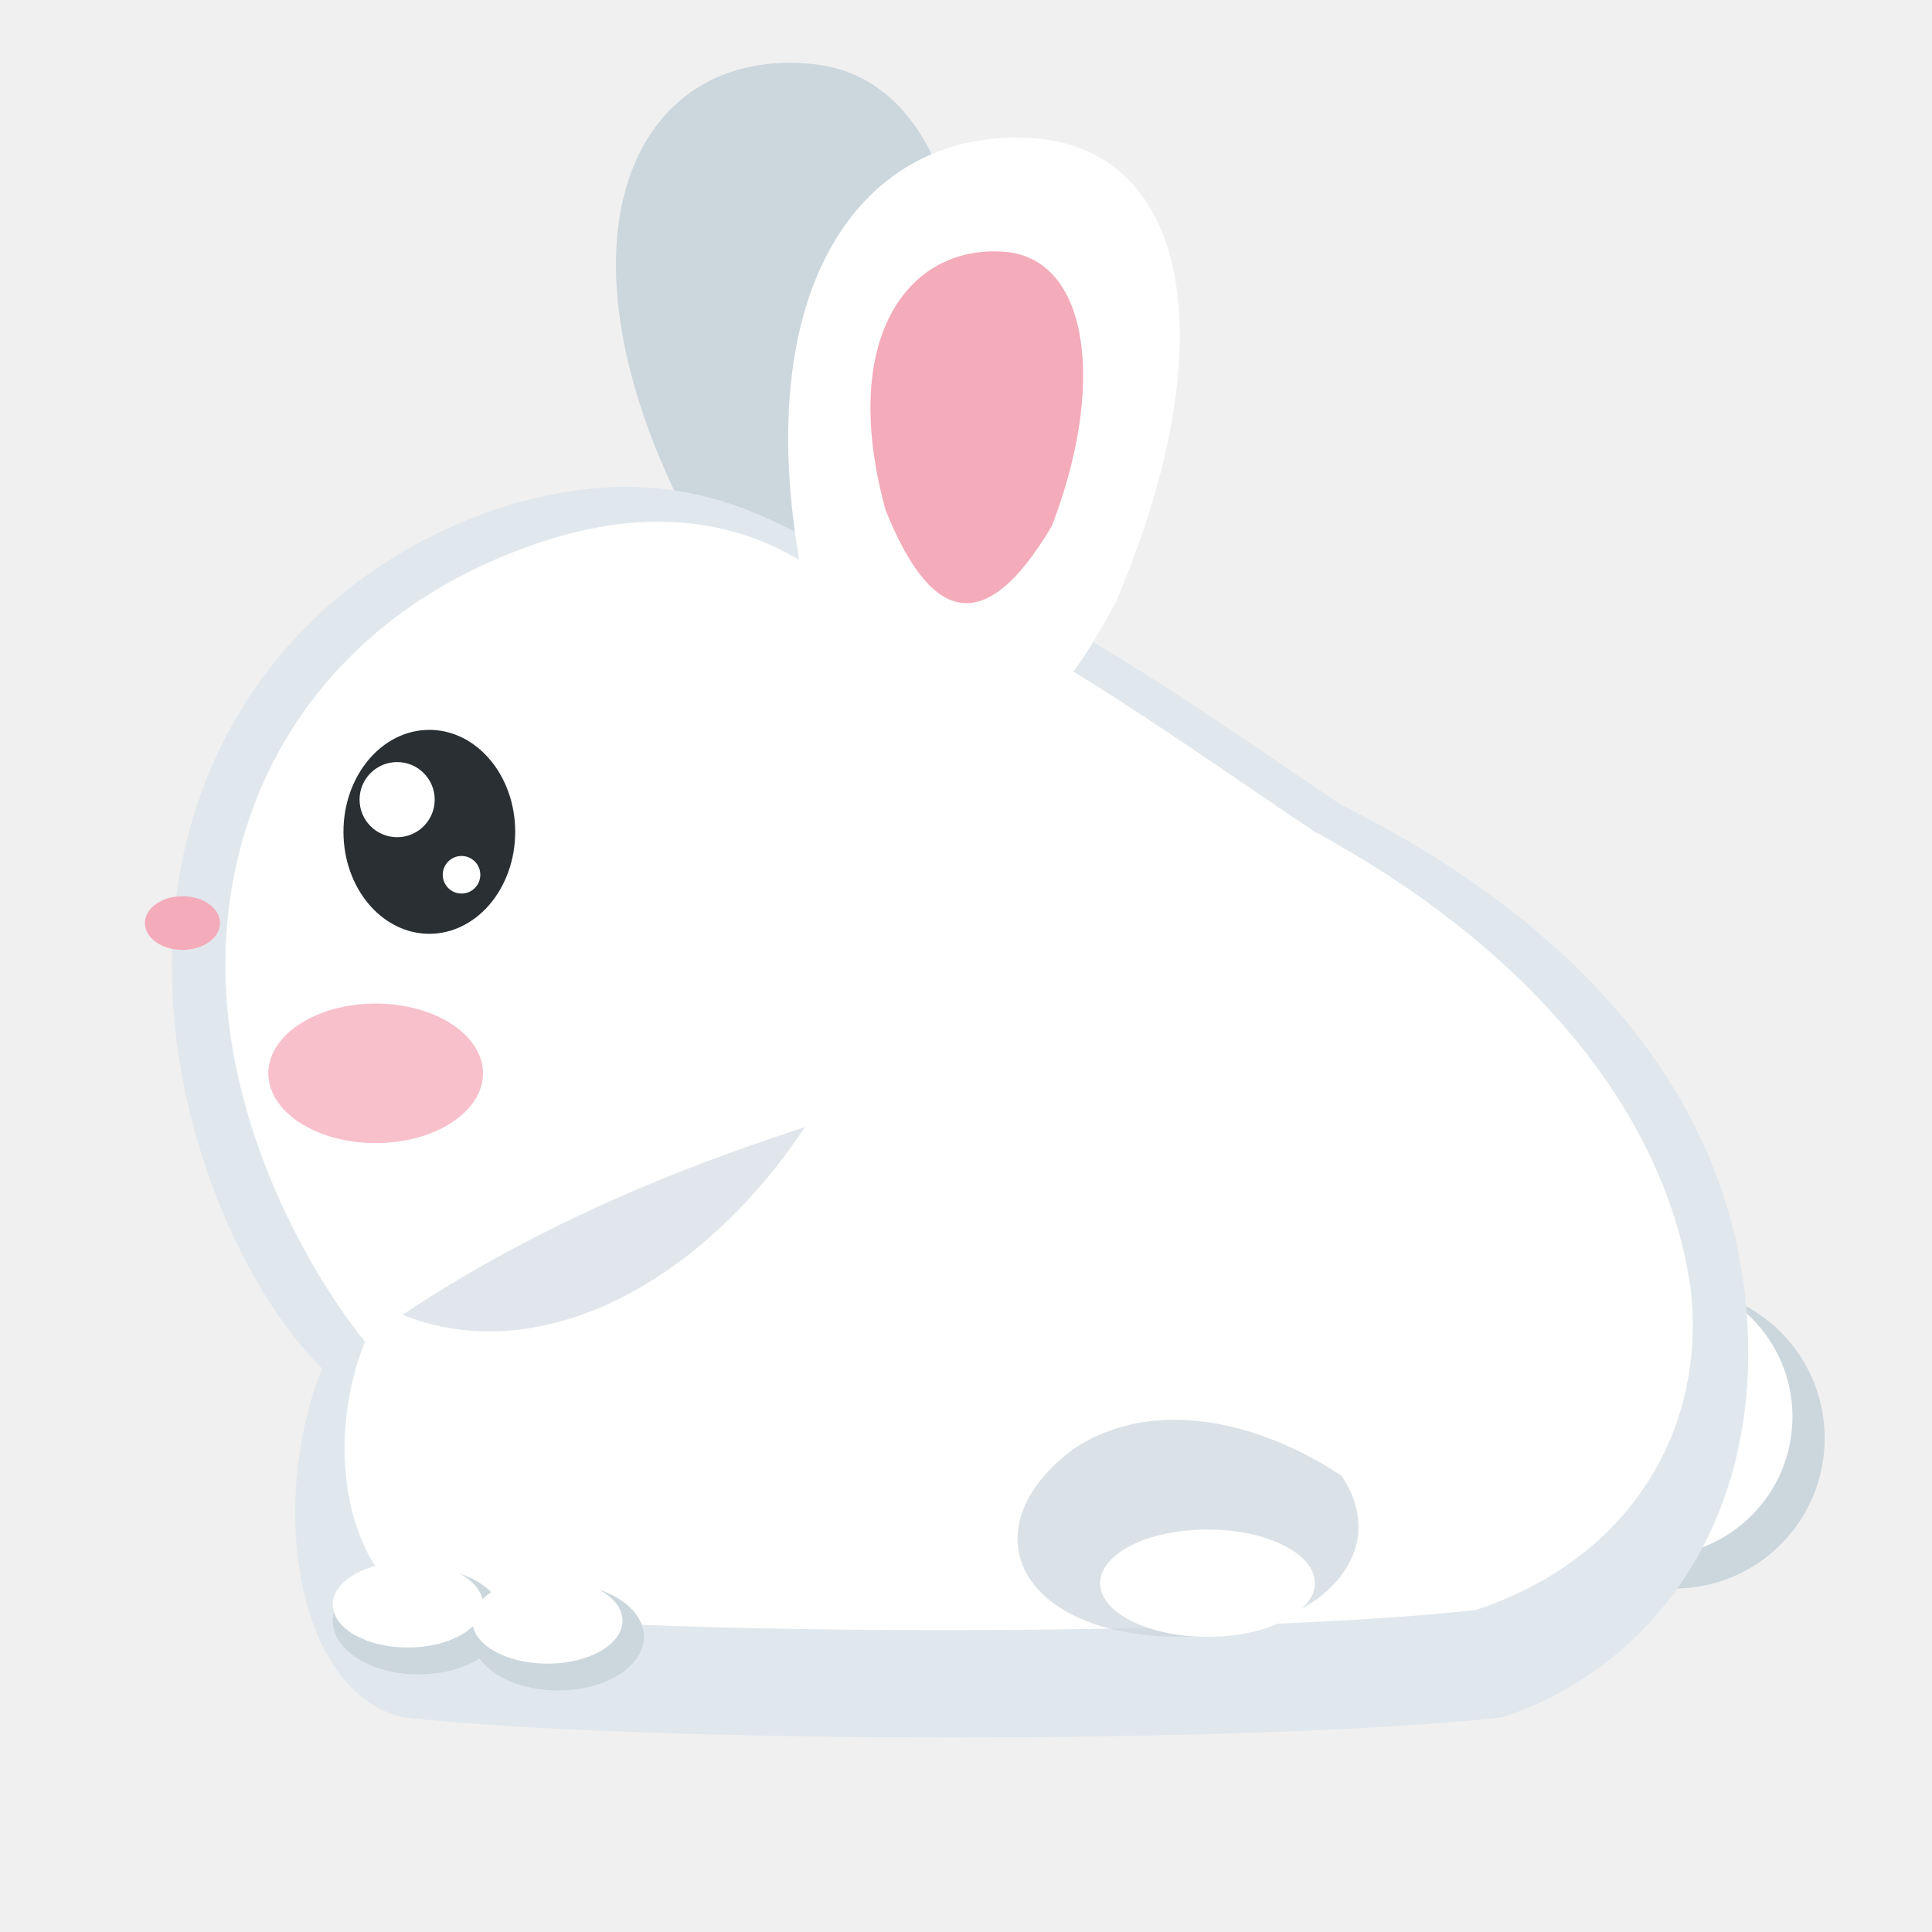
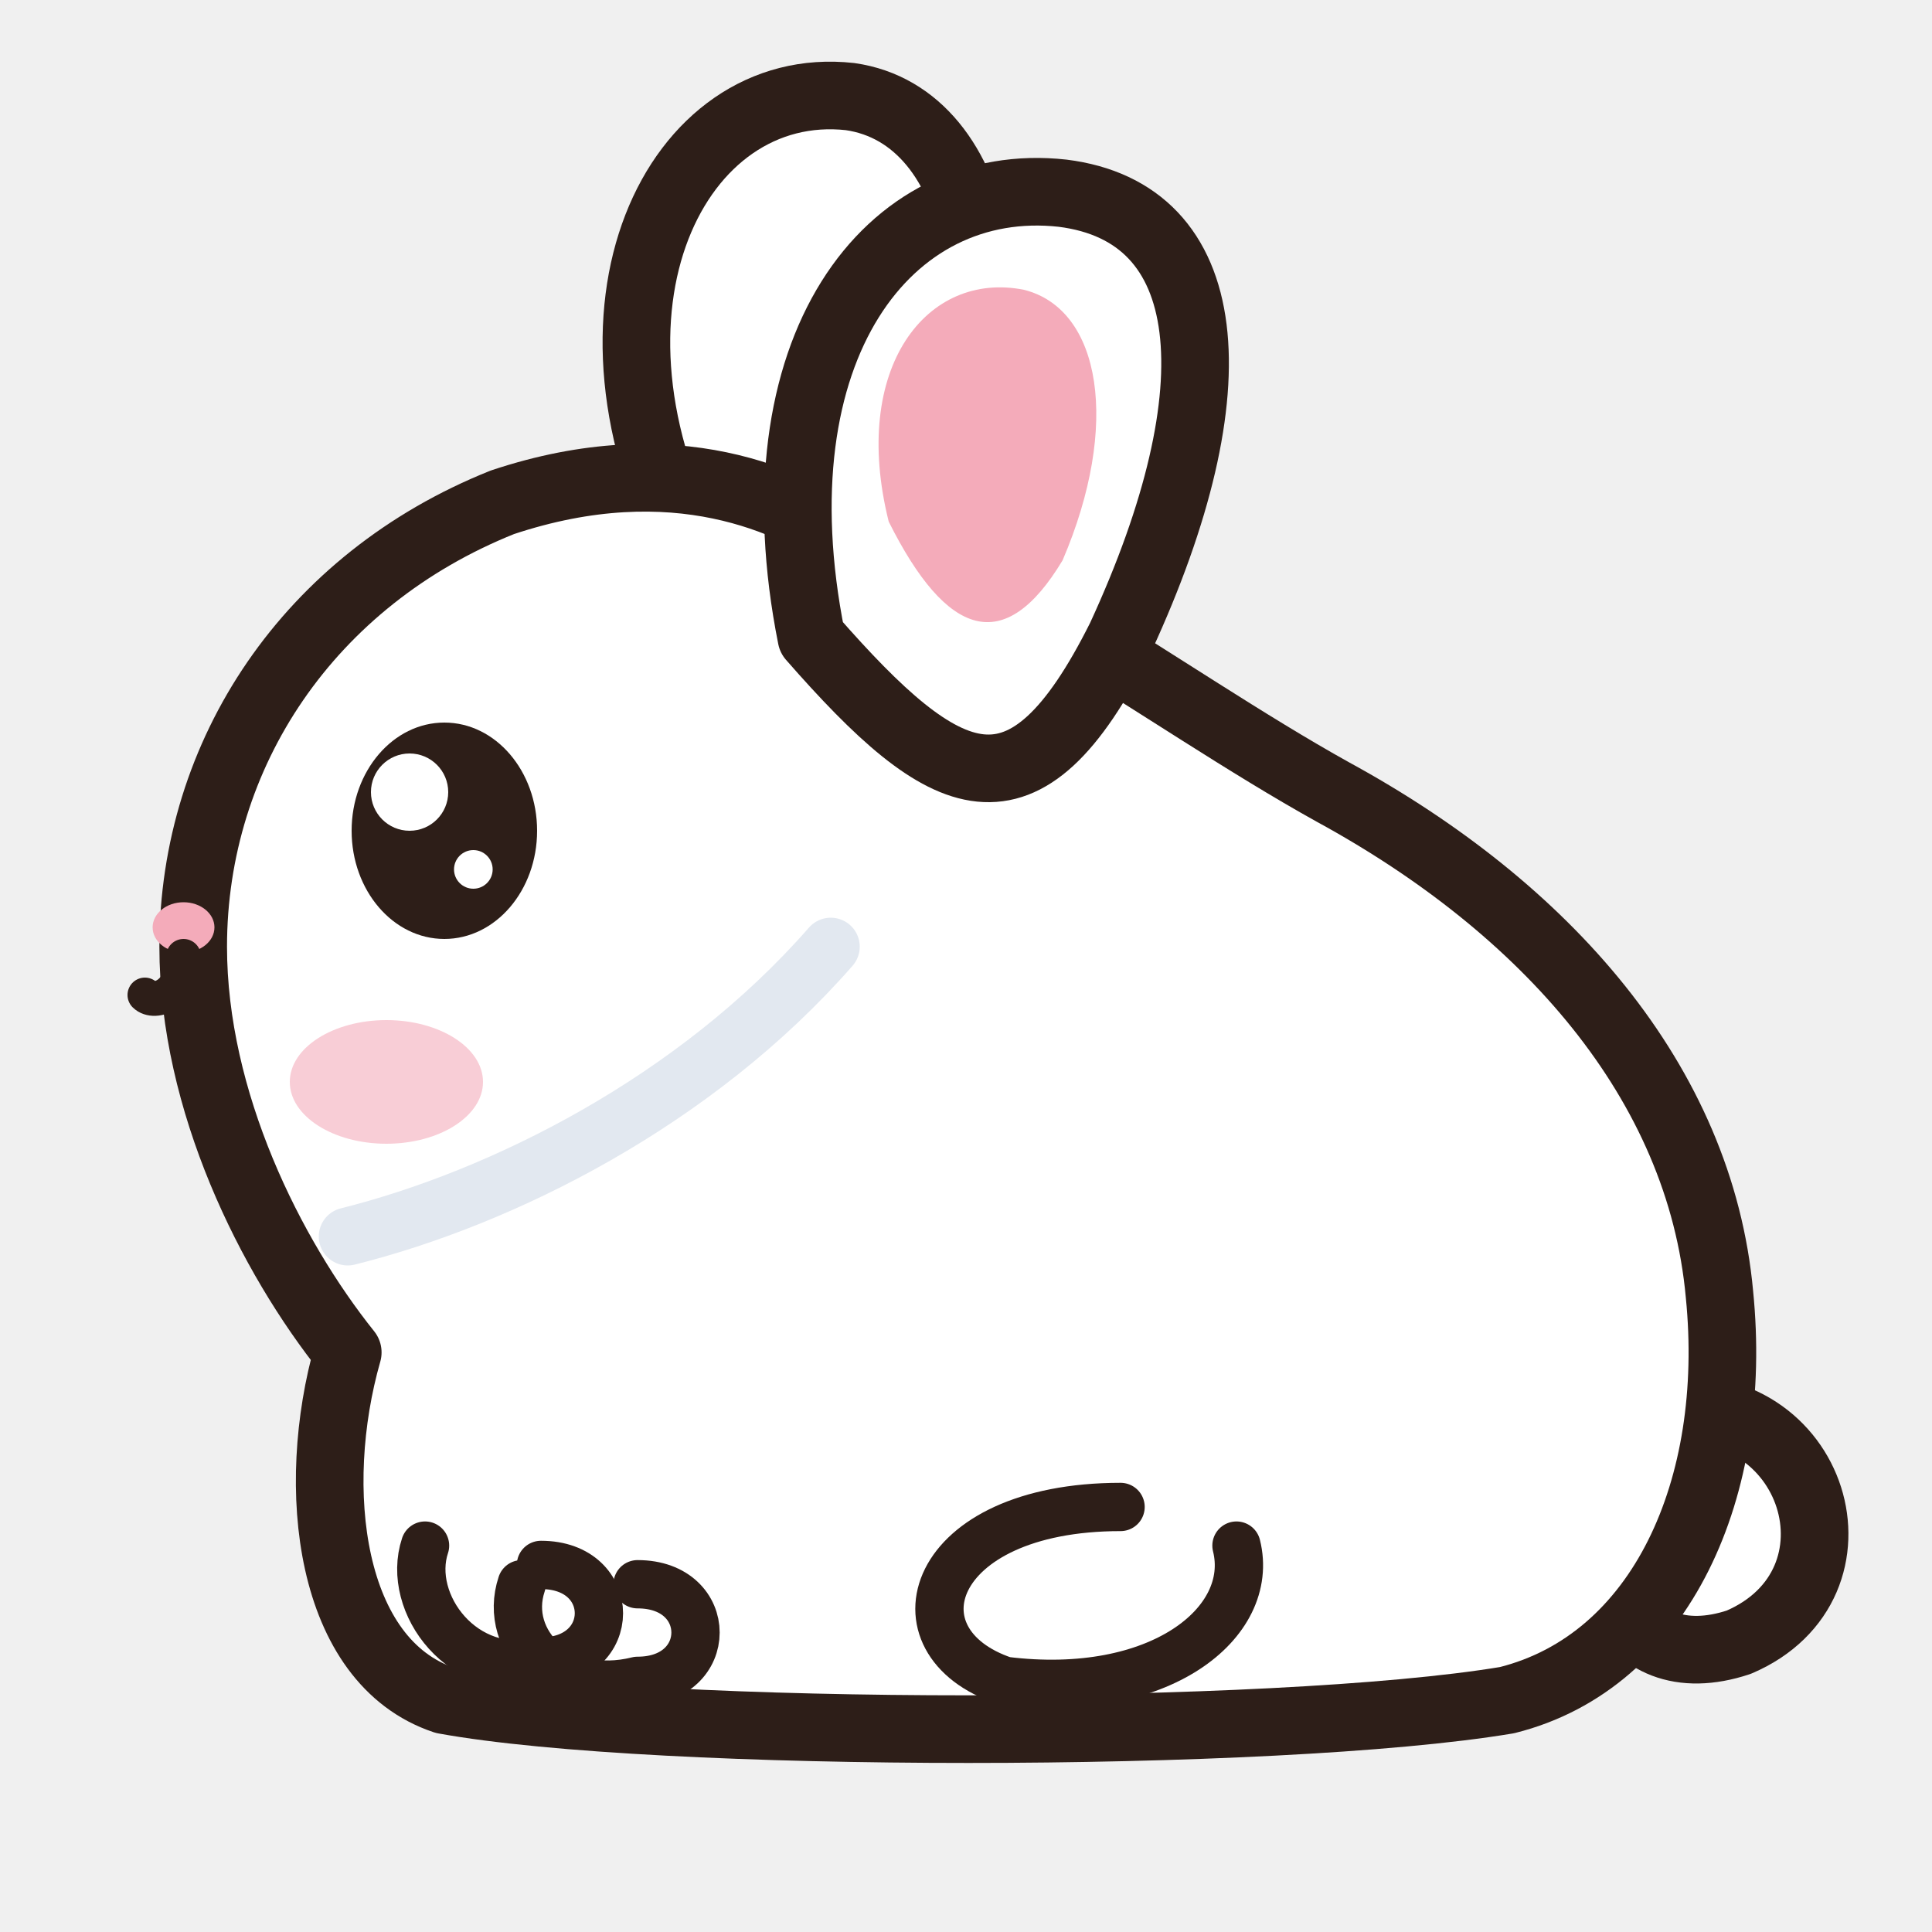
- <svg xmlns="http://www.w3.org/2000/svg" viewBox="0 0 36 36">
-   <circle cx="31.2" cy="26.8" r="2.8" fill="#CCD6DD" />
-   <circle cx="30.8" cy="26.4" r="2.6" fill="#FFFFFF" />
-   <path fill="#CCD6DD" d="M13 10 C10 4.5 11.8 0.8 15.2 1.2 C17.8 1.5 18.8 5.5 17 10 Z" />
-   <path fill="#E1E8ED" d="M15 10 C18 10 22 13 25 15 C29 17 32 20 32.5 24 C33 28 31 31 28 32 C23.5 32.5 12 32.5 7.5 32 C5.5 31.5 5 28 6 25.5 C4.5 24 3.2 21 3.2 18 C3.2 14 5.5 10.8 9.2 9.5 C12.2 8.5 14 9.5 15 10 Z" />
-   <path fill="#FFFFFF" d="M15 10.5 C17.5 10.5 21.5 13.5 24.5 15.5 C28.2 17.5 31 20.5 31.5 24 C31.8 26.5 30.5 29 27.5 30 C23 30.5 12 30.5 8 30 C6.5 29.5 6 27 6.8 25 C5.6 23.5 4.2 20.8 4.2 18 C4.2 14.5 6.2 11.5 9.8 10.2 C12.5 9.2 14.2 10 15 10.5 Z" />
-   <path fill="#CCD6DD" opacity="0.6" d="M 7.5 24.5 C 10 25.5 13 24 15 21 C 13.5 21.5 10.5 22.5 7.5 24.5 Z" />
-   <path fill="#FFFFFF" d="M15 11 C13.8 5.2 16.2 2.2 19.5 2.6 C22.2 3.0 22.8 6.5 20.8 11.2 C18.8 15 17.2 14.5 15 11 Z" />
-   <path fill="#F4ABBA" d="M16.5 9.5 C15.6 6.2 17.0 4.5 18.8 4.7 C20.3 4.9 20.6 7.2 19.6 9.8 C18.3 12 17.3 11.5 16.5 9.5 Z" />
-   <ellipse cx="7" cy="20" rx="2.0" ry="1.3" fill="#F4ABBA" opacity="0.75" />
-   <ellipse cx="8" cy="15.5" rx="1.6" ry="1.9" fill="#292F33" />
-   <circle cx="7.4" cy="14.9" r="0.7" fill="#FFFFFF" />
-   <circle cx="8.6" cy="16.3" r="0.35" fill="#FFFFFF" />
-   <ellipse cx="3.4" cy="17.2" rx="0.7" ry="0.5" fill="#F4ABBA" />
-   <ellipse cx="7.8" cy="30.2" rx="1.6" ry="1.0" fill="#CCD6DD" />
-   <ellipse cx="7.6" cy="29.9" rx="1.4" ry="0.8" fill="#FFFFFF" />
-   <ellipse cx="10.4" cy="30.5" rx="1.6" ry="1.0" fill="#CCD6DD" />
-   <ellipse cx="10.2" cy="30.2" rx="1.4" ry="0.8" fill="#FFFFFF" />
-   <path fill="#CCD6DD" opacity="0.7" d="M 20 27 C 18 28.5 19 30.5 22 30.5 C 24.5 30.5 26 29 25 27.5 C 23.5 26.5 21.5 26 20 27 Z" />
-   <ellipse cx="22.5" cy="29.5" rx="2.0" ry="1.0" fill="#FFFFFF" />
+ <svg xmlns="http://www.w3.org/2000/svg" viewBox="0 0 100 100">
+   <defs>
+     <style>
+       .rabbit-outline {
+         stroke: #2d1e18;
+         stroke-width: 3.5;
+         stroke-linecap: round;
+         stroke-linejoin: round;
+       }
+       .rabbit-detail {
+         stroke: #2d1e18;
+         stroke-width: 2.5;
+         stroke-linecap: round;
+         stroke-linejoin: round;
+       }
+     </style>
+   </defs>
+   <path d="M 36 29 C 29 16 35 4 44 5 C 51 6 53 17 48 27 Z" fill="#ffffff" class="rabbit-outline" />
+   <path d="M 86 73 C 94 72 97 82 90 85 C 84 87 81 81 85 73 Z" fill="#ffffff" class="rabbit-outline" />
+   <path d="M 44 28 C 50 28 60 36 69 41 C 80 47 88 56 89 67 C 90 77 86 86 78 88 C 66 90 34 90 23 88 C 17 86 16 77 18 70 C 14 65 10 57 10 49 C 10 39 16 30 26 26 C 35 23 41 26 44 28 Z" fill="#ffffff" class="rabbit-outline" />
+   <path d="M 42 33 C 39 18 46 9 55 10 C 63 11 64 20 58 33 C 53 43 49 41 42 33 Z" fill="#ffffff" class="rabbit-outline" />
+   <path d="M 46 27 C 44 19 48 14 53 15 C 57 16 58 22 55 29 C 52 34 49 33 46 27 Z" fill="#f4abba" />
+   <path d="M 18 64 C 26 62 36 57 43 49" stroke="#e2e8f0" stroke-width="3" stroke-linecap="round" fill="none" />
+   <ellipse cx="9.5" cy="48" rx="1.6" ry="1.3" fill="#f4abba" />
+   <path d="M 9.5 49.5 C 9.5 51.5 8 52 7.5 51.5" fill="none" stroke="#2d1e18" stroke-width="1.8" stroke-linecap="round" />
+   <ellipse cx="20" cy="56" rx="5" ry="3.2" fill="#f4abba" opacity="0.6" />
+   <ellipse cx="23" cy="43" rx="4.8" ry="5.6" fill="#2d1e18" />
+   <circle cx="21.2" cy="41" r="2.0" fill="#ffffff" />
+   <circle cx="24.5" cy="45" r="1.0" fill="#ffffff" />
+   <path d="M 22 80 C 21 83 24 87 28 86 C 32 86 32 81 28 81" fill="none" class="rabbit-detail" />
+   <path d="M 27 82 C 26 85 29 88 33 87 C 37 87 37 82 33 82" fill="none" class="rabbit-detail" />
+   <path d="M 58 78 C 48 78 46 85 52 87 C 60 88 65 84 64 80" fill="none" class="rabbit-detail" />
</svg>
